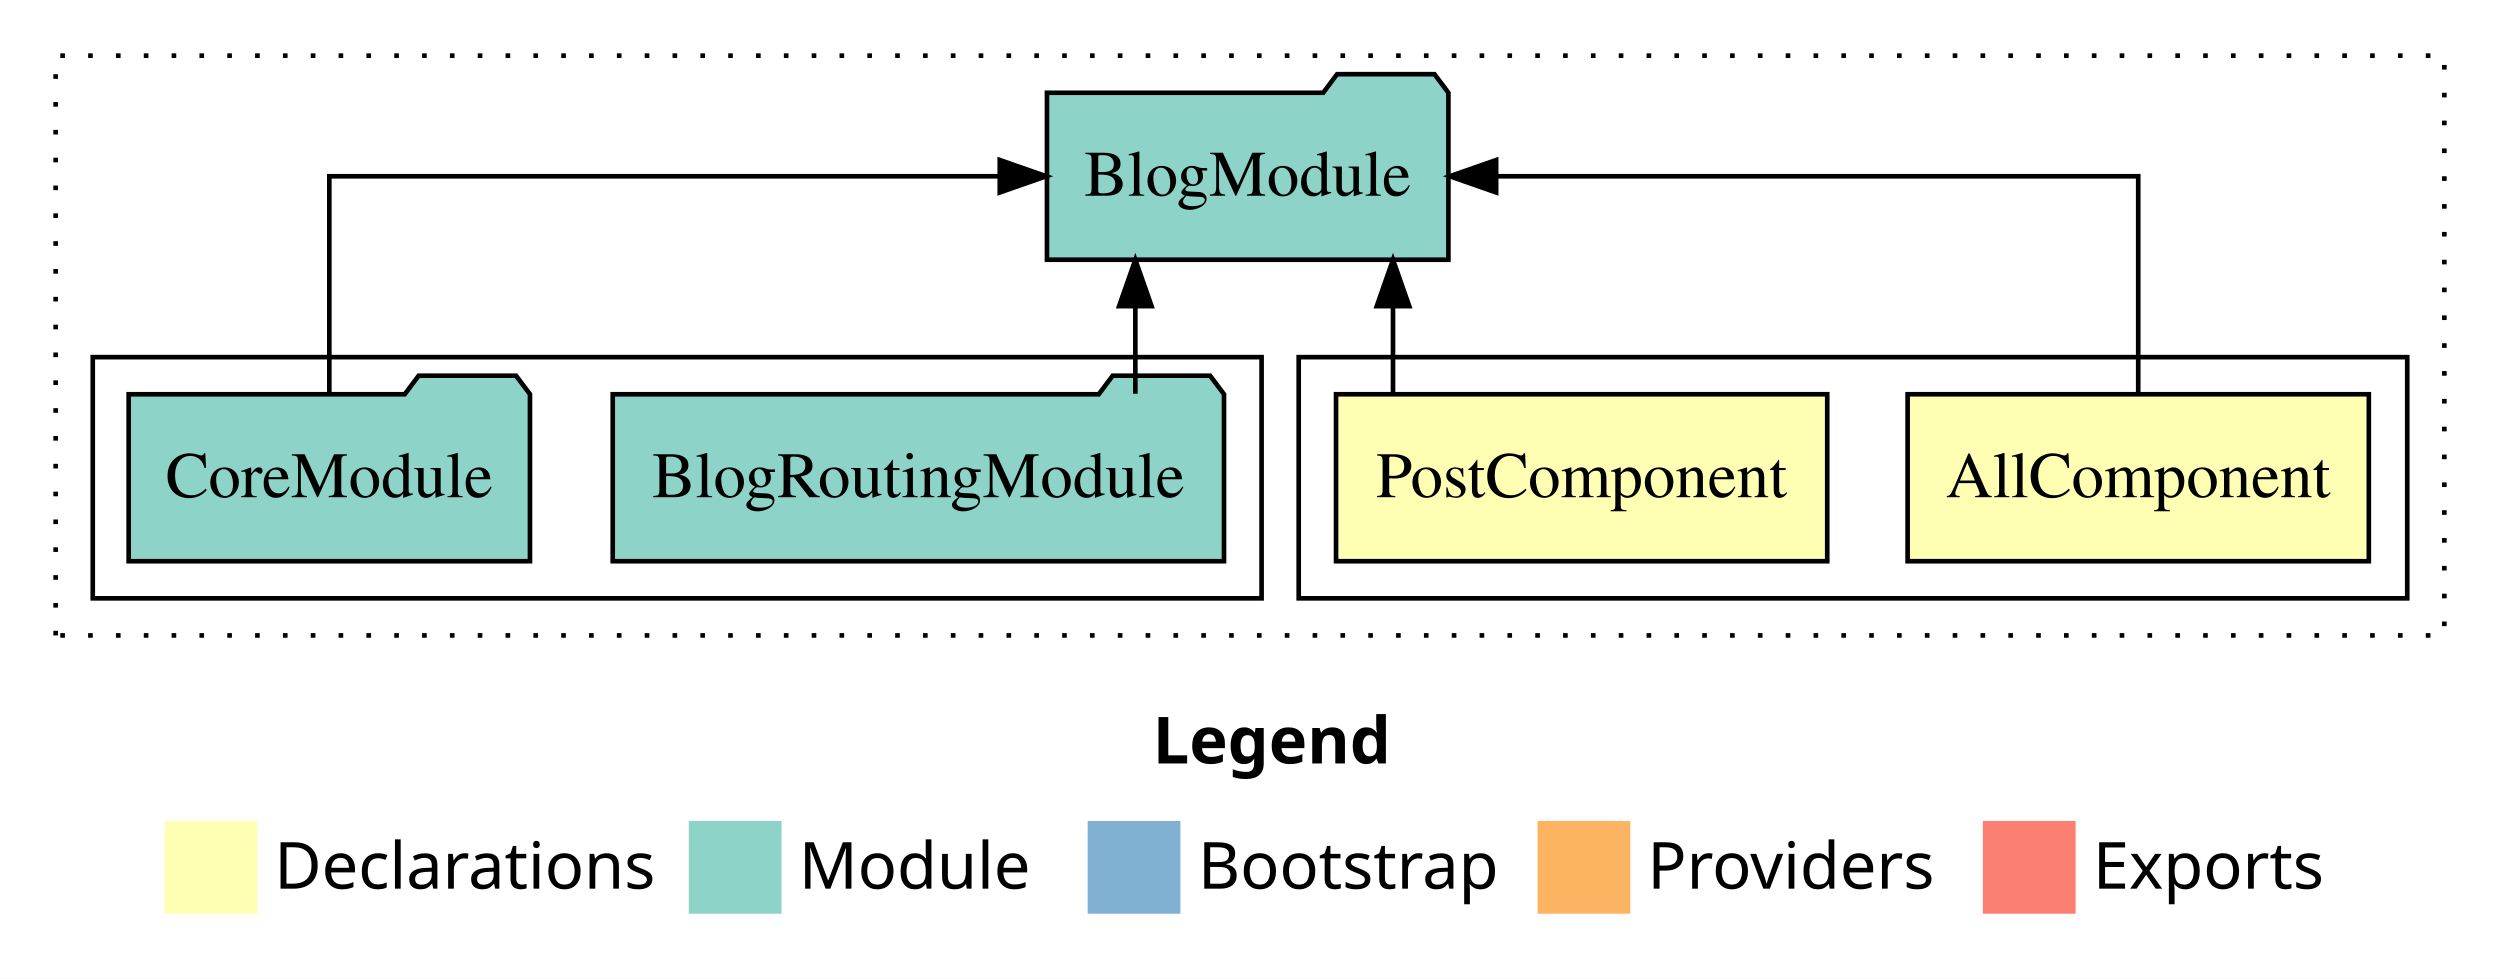
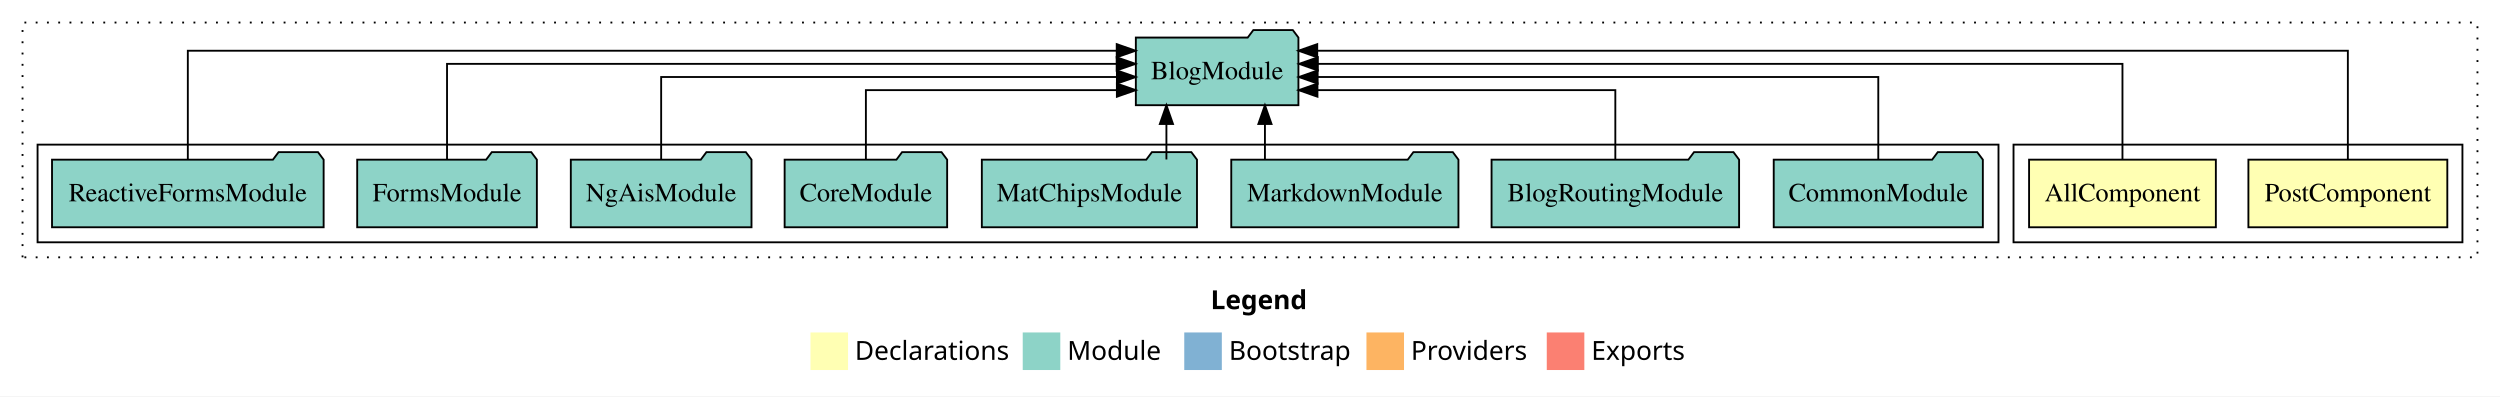
- <svg xmlns="http://www.w3.org/2000/svg" width="539pt" height="211pt" viewBox="0.00 0.00 539.00 211.00">
+ <svg xmlns="http://www.w3.org/2000/svg" width="1331pt" height="211pt" viewBox="0.00 0.00 1331.00 211.00">
  <g id="graph0" class="graph" transform="scale(1 1) rotate(0) translate(4 207)">
-     <polygon fill="#ffffff" stroke="transparent" points="-4,4 -4,-207 535,-207 535,4 -4,4" />
-     <text text-anchor="start" x="244.509" y="-42.4" font-family="sans-serif" font-weight="bold" font-size="14.00" fill="#000000">Legend</text>
-     <polygon fill="#ffffb3" stroke="transparent" points="31.5,-10 31.5,-30 51.5,-30 51.5,-10 31.5,-10" />
-     <text text-anchor="start" x="55.129" y="-15.4" font-family="sans-serif" font-size="14.00" fill="#000000">  Declarations</text>
-     <polygon fill="#8dd3c7" stroke="transparent" points="144.5,-10 144.5,-30 164.5,-30 164.5,-10 144.5,-10" />
-     <text text-anchor="start" x="168.225" y="-15.4" font-family="sans-serif" font-size="14.00" fill="#000000">  Module</text>
-     <polygon fill="#80b1d3" stroke="transparent" points="230.5,-10 230.5,-30 250.5,-30 250.5,-10 230.5,-10" />
-     <text text-anchor="start" x="254.281" y="-15.4" font-family="sans-serif" font-size="14.00" fill="#000000">  Bootstrap</text>
-     <polygon fill="#fdb462" stroke="transparent" points="327.5,-10 327.5,-30 347.5,-30 347.5,-10 327.5,-10" />
-     <text text-anchor="start" x="351.173" y="-15.4" font-family="sans-serif" font-size="14.00" fill="#000000">  Providers</text>
-     <polygon fill="#fb8072" stroke="transparent" points="423.5,-10 423.5,-30 443.5,-30 443.5,-10 423.5,-10" />
-     <text text-anchor="start" x="447.226" y="-15.4" font-family="sans-serif" font-size="14.00" fill="#000000">  Exports</text>
+     <polygon fill="#ffffff" stroke="transparent" points="-4,4 -4,-207 1327,-207 1327,4 -4,4" />
+     <text text-anchor="start" x="640.509" y="-42.4" font-family="sans-serif" font-weight="bold" font-size="14.00" fill="#000000">Legend</text>
+     <polygon fill="#ffffb3" stroke="transparent" points="427.5,-10 427.5,-30 447.5,-30 447.5,-10 427.5,-10" />
+     <text text-anchor="start" x="451.129" y="-15.4" font-family="sans-serif" font-size="14.00" fill="#000000">  Declarations</text>
+     <polygon fill="#8dd3c7" stroke="transparent" points="540.5,-10 540.5,-30 560.5,-30 560.5,-10 540.5,-10" />
+     <text text-anchor="start" x="564.225" y="-15.4" font-family="sans-serif" font-size="14.00" fill="#000000">  Module</text>
+     <polygon fill="#80b1d3" stroke="transparent" points="626.5,-10 626.5,-30 646.5,-30 646.5,-10 626.5,-10" />
+     <text text-anchor="start" x="650.281" y="-15.4" font-family="sans-serif" font-size="14.00" fill="#000000">  Bootstrap</text>
+     <polygon fill="#fdb462" stroke="transparent" points="723.5,-10 723.5,-30 743.5,-30 743.5,-10 723.5,-10" />
+     <text text-anchor="start" x="747.173" y="-15.4" font-family="sans-serif" font-size="14.00" fill="#000000">  Providers</text>
+     <polygon fill="#fb8072" stroke="transparent" points="819.5,-10 819.5,-30 839.5,-30 839.5,-10 819.5,-10" />
+     <text text-anchor="start" x="843.226" y="-15.4" font-family="sans-serif" font-size="14.00" fill="#000000">  Exports</text>
    <g id="clust1" class="cluster">
-       <polygon fill="none" stroke="#000000" stroke-dasharray="1,5" points="8,-70 8,-195 523,-195 523,-70 8,-70" />
+       <polygon fill="none" stroke="#000000" stroke-dasharray="1,5" points="8,-70 8,-195 1315,-195 1315,-70 8,-70" />
    </g>
    <g id="clust2" class="cluster">
-       <polygon fill="none" stroke="#000000" points="276,-78 276,-130 515,-130 515,-78 276,-78" />
+       <polygon fill="none" stroke="#000000" points="1068,-78 1068,-130 1307,-130 1307,-78 1068,-78" />
    </g>
    <g id="clust5" class="cluster">
-       <polygon fill="none" stroke="#000000" points="16,-78 16,-130 268,-130 268,-78 16,-78" />
+       <polygon fill="none" stroke="#000000" points="16,-78 16,-130 1060,-130 1060,-78 16,-78" />
    </g>
    <g id="node1" class="node">
-       <polygon fill="#ffffb3" stroke="#000000" points="506.72,-122 407.28,-122 407.28,-86 506.72,-86 506.72,-122" />
-       <text text-anchor="middle" x="457" y="-99.8" font-family="Times,serif" font-size="14.00" fill="#000000">AllComponent</text>
+       <polygon fill="#ffffb3" stroke="#000000" points="1298.951,-122 1193.049,-122 1193.049,-86 1298.951,-86 1298.951,-122" />
+       <text text-anchor="middle" x="1246" y="-99.8" font-family="Times,serif" font-size="14.00" fill="#000000">PostComponent</text>
    </g>
    <g id="node3" class="node">
-       <polygon fill="#8dd3c7" stroke="#000000" points="308.277,-187 305.277,-191 284.277,-191 281.277,-187 221.723,-187 221.723,-151 308.277,-151 308.277,-187" />
-       <text text-anchor="middle" x="265" y="-164.8" font-family="Times,serif" font-size="14.00" fill="#000000">BlogModule</text>
+       <polygon fill="#8dd3c7" stroke="#000000" points="687.277,-187 684.277,-191 663.277,-191 660.277,-187 600.723,-187 600.723,-151 687.277,-151 687.277,-187" />
+       <text text-anchor="middle" x="644" y="-164.8" font-family="Times,serif" font-size="14.00" fill="#000000">BlogModule</text>
    </g>
    <g id="edge1" class="edge">
-       <path fill="none" stroke="#000000" d="M457,-122.106C457,-141.339 457,-169 457,-169 457,-169 318.568,-169 318.568,-169" />
-       <polygon fill="#000000" stroke="#000000" points="318.568,-165.5 308.568,-169 318.568,-172.5 318.568,-165.5" />
+       <path fill="none" stroke="#000000" d="M1246,-122.011C1246,-144.485 1246,-180 1246,-180 1246,-180 697.294,-180 697.294,-180" />
+       <polygon fill="#000000" stroke="#000000" points="697.294,-176.5 687.294,-180 697.294,-183.5 697.294,-176.5" />
    </g>
    <g id="node2" class="node">
-       <polygon fill="#ffffb3" stroke="#000000" points="389.951,-122 284.049,-122 284.049,-86 389.951,-86 389.951,-122" />
-       <text text-anchor="middle" x="337" y="-99.8" font-family="Times,serif" font-size="14.00" fill="#000000">PostComponent</text>
+       <polygon fill="#ffffb3" stroke="#000000" points="1175.72,-122 1076.28,-122 1076.28,-86 1175.72,-86 1175.72,-122" />
+       <text text-anchor="middle" x="1126" y="-99.8" font-family="Times,serif" font-size="14.00" fill="#000000">AllComponent</text>
    </g>
    <g id="edge2" class="edge">
-       <path fill="none" stroke="#000000" d="M296.332,-122.106C296.332,-122.106 296.332,-140.991 296.332,-140.991" />
-       <polygon fill="#000000" stroke="#000000" points="292.832,-140.991 296.332,-150.991 299.832,-140.991 292.832,-140.991" />
+       <path fill="none" stroke="#000000" d="M1126,-122.129C1126,-142.572 1126,-173 1126,-173 1126,-173 697.624,-173 697.624,-173" />
+       <polygon fill="#000000" stroke="#000000" points="697.624,-169.5 687.624,-173 697.624,-176.5 697.624,-169.5" />
    </g>
    <g id="node4" class="node">
-       <polygon fill="#8dd3c7" stroke="#000000" points="259.895,-122 256.895,-126 235.895,-126 232.895,-122 128.105,-122 128.105,-86 259.895,-86 259.895,-122" />
-       <text text-anchor="middle" x="194" y="-99.8" font-family="Times,serif" font-size="14.00" fill="#000000">BlogRoutingModule</text>
+       <polygon fill="#8dd3c7" stroke="#000000" points="1051.668,-122 1048.668,-126 1027.668,-126 1024.668,-122 940.332,-122 940.332,-86 1051.668,-86 1051.668,-122" />
+       <text text-anchor="middle" x="996" y="-99.8" font-family="Times,serif" font-size="14.00" fill="#000000">CommonModule</text>
    </g>
    <g id="edge3" class="edge">
-       <path fill="none" stroke="#000000" d="M240.78,-122.106C240.78,-122.106 240.78,-140.991 240.78,-140.991" />
-       <polygon fill="#000000" stroke="#000000" points="237.28,-140.991 240.78,-150.991 244.28,-140.991 237.28,-140.991" />
+       <path fill="none" stroke="#000000" d="M996,-122.267C996,-140.555 996,-166 996,-166 996,-166 697.515,-166 697.515,-166" />
+       <polygon fill="#000000" stroke="#000000" points="697.515,-162.5 687.515,-166 697.515,-169.5 697.515,-162.5" />
    </g>
    <g id="node5" class="node">
-       <polygon fill="#8dd3c7" stroke="#000000" points="110.262,-122 107.262,-126 86.262,-126 83.262,-122 23.738,-122 23.738,-86 110.262,-86 110.262,-122" />
-       <text text-anchor="middle" x="67" y="-99.8" font-family="Times,serif" font-size="14.00" fill="#000000">CoreModule</text>
+       <polygon fill="#8dd3c7" stroke="#000000" points="921.895,-122 918.895,-126 897.895,-126 894.895,-122 790.105,-122 790.105,-86 921.895,-86 921.895,-122" />
+       <text text-anchor="middle" x="856" y="-99.8" font-family="Times,serif" font-size="14.00" fill="#000000">BlogRoutingModule</text>
    </g>
    <g id="edge4" class="edge">
-       <path fill="none" stroke="#000000" d="M67,-122.106C67,-141.339 67,-169 67,-169 67,-169 211.548,-169 211.548,-169" />
-       <polygon fill="#000000" stroke="#000000" points="211.548,-172.5 221.548,-169 211.548,-165.5 211.548,-172.5" />
+       <path fill="none" stroke="#000000" d="M856,-122.009C856,-138.049 856,-159 856,-159 856,-159 697.413,-159 697.413,-159" />
+       <polygon fill="#000000" stroke="#000000" points="697.413,-155.5 687.413,-159 697.413,-162.5 697.413,-155.5" />
+     </g>
+     <g id="node6" class="node">
+       <polygon fill="#8dd3c7" stroke="#000000" points="772.476,-122 769.476,-126 748.476,-126 745.476,-122 651.524,-122 651.524,-86 772.476,-86 772.476,-122" />
+       <text text-anchor="middle" x="712" y="-99.8" font-family="Times,serif" font-size="14.00" fill="#000000">MarkdownModule</text>
+     </g>
+     <g id="edge5" class="edge">
+       <path fill="none" stroke="#000000" d="M669.45,-122.106C669.45,-122.106 669.45,-140.991 669.45,-140.991" />
+       <polygon fill="#000000" stroke="#000000" points="665.95,-140.991 669.45,-150.991 672.95,-140.991 665.95,-140.991" />
+     </g>
+     <g id="node7" class="node">
+       <polygon fill="#8dd3c7" stroke="#000000" points="633.272,-122 630.272,-126 609.272,-126 606.272,-122 518.728,-122 518.728,-86 633.272,-86 633.272,-122" />
+       <text text-anchor="middle" x="576" y="-99.8" font-family="Times,serif" font-size="14.00" fill="#000000">MatChipsModule</text>
+     </g>
+     <g id="edge6" class="edge">
+       <path fill="none" stroke="#000000" d="M616.999,-122.106C616.999,-122.106 616.999,-140.991 616.999,-140.991" />
+       <polygon fill="#000000" stroke="#000000" points="613.499,-140.991 616.999,-150.991 620.499,-140.991 613.499,-140.991" />
+     </g>
+     <g id="node8" class="node">
+       <polygon fill="#8dd3c7" stroke="#000000" points="500.262,-122 497.262,-126 476.262,-126 473.262,-122 413.738,-122 413.738,-86 500.262,-86 500.262,-122" />
+       <text text-anchor="middle" x="457" y="-99.8" font-family="Times,serif" font-size="14.00" fill="#000000">CoreModule</text>
+     </g>
+     <g id="edge7" class="edge">
+       <path fill="none" stroke="#000000" d="M457,-122.009C457,-138.049 457,-159 457,-159 457,-159 590.628,-159 590.628,-159" />
+       <polygon fill="#000000" stroke="#000000" points="590.629,-162.5 600.628,-159 590.628,-155.5 590.629,-162.5" />
+     </g>
+     <g id="node9" class="node">
+       <polygon fill="#8dd3c7" stroke="#000000" points="396.098,-122 393.098,-126 372.098,-126 369.098,-122 299.902,-122 299.902,-86 396.098,-86 396.098,-122" />
+       <text text-anchor="middle" x="348" y="-99.8" font-family="Times,serif" font-size="14.00" fill="#000000">NgAisModule</text>
+     </g>
+     <g id="edge8" class="edge">
+       <path fill="none" stroke="#000000" d="M348,-122.267C348,-140.555 348,-166 348,-166 348,-166 590.642,-166 590.642,-166" />
+       <polygon fill="#000000" stroke="#000000" points="590.642,-169.5 600.642,-166 590.642,-162.5 590.642,-169.5" />
+     </g>
+     <g id="node10" class="node">
+       <polygon fill="#8dd3c7" stroke="#000000" points="281.829,-122 278.829,-126 257.829,-126 254.829,-122 186.171,-122 186.171,-86 281.829,-86 281.829,-122" />
+       <text text-anchor="middle" x="234" y="-99.8" font-family="Times,serif" font-size="14.00" fill="#000000">FormsModule</text>
+     </g>
+     <g id="edge9" class="edge">
+       <path fill="none" stroke="#000000" d="M234,-122.129C234,-142.572 234,-173 234,-173 234,-173 590.511,-173 590.511,-173" />
+       <polygon fill="#000000" stroke="#000000" points="590.511,-176.5 600.511,-173 590.511,-169.5 590.511,-176.5" />
+     </g>
+     <g id="node11" class="node">
+       <polygon fill="#8dd3c7" stroke="#000000" points="168.305,-122 165.305,-126 144.305,-126 141.305,-122 23.695,-122 23.695,-86 168.305,-86 168.305,-122" />
+       <text text-anchor="middle" x="96" y="-99.8" font-family="Times,serif" font-size="14.00" fill="#000000">ReactiveFormsModule</text>
+     </g>
+     <g id="edge10" class="edge">
+       <path fill="none" stroke="#000000" d="M96,-122.011C96,-144.485 96,-180 96,-180 96,-180 590.541,-180 590.541,-180" />
+       <polygon fill="#000000" stroke="#000000" points="590.541,-183.5 600.541,-180 590.541,-176.5 590.541,-183.5" />
    </g>
  </g>
</svg>
